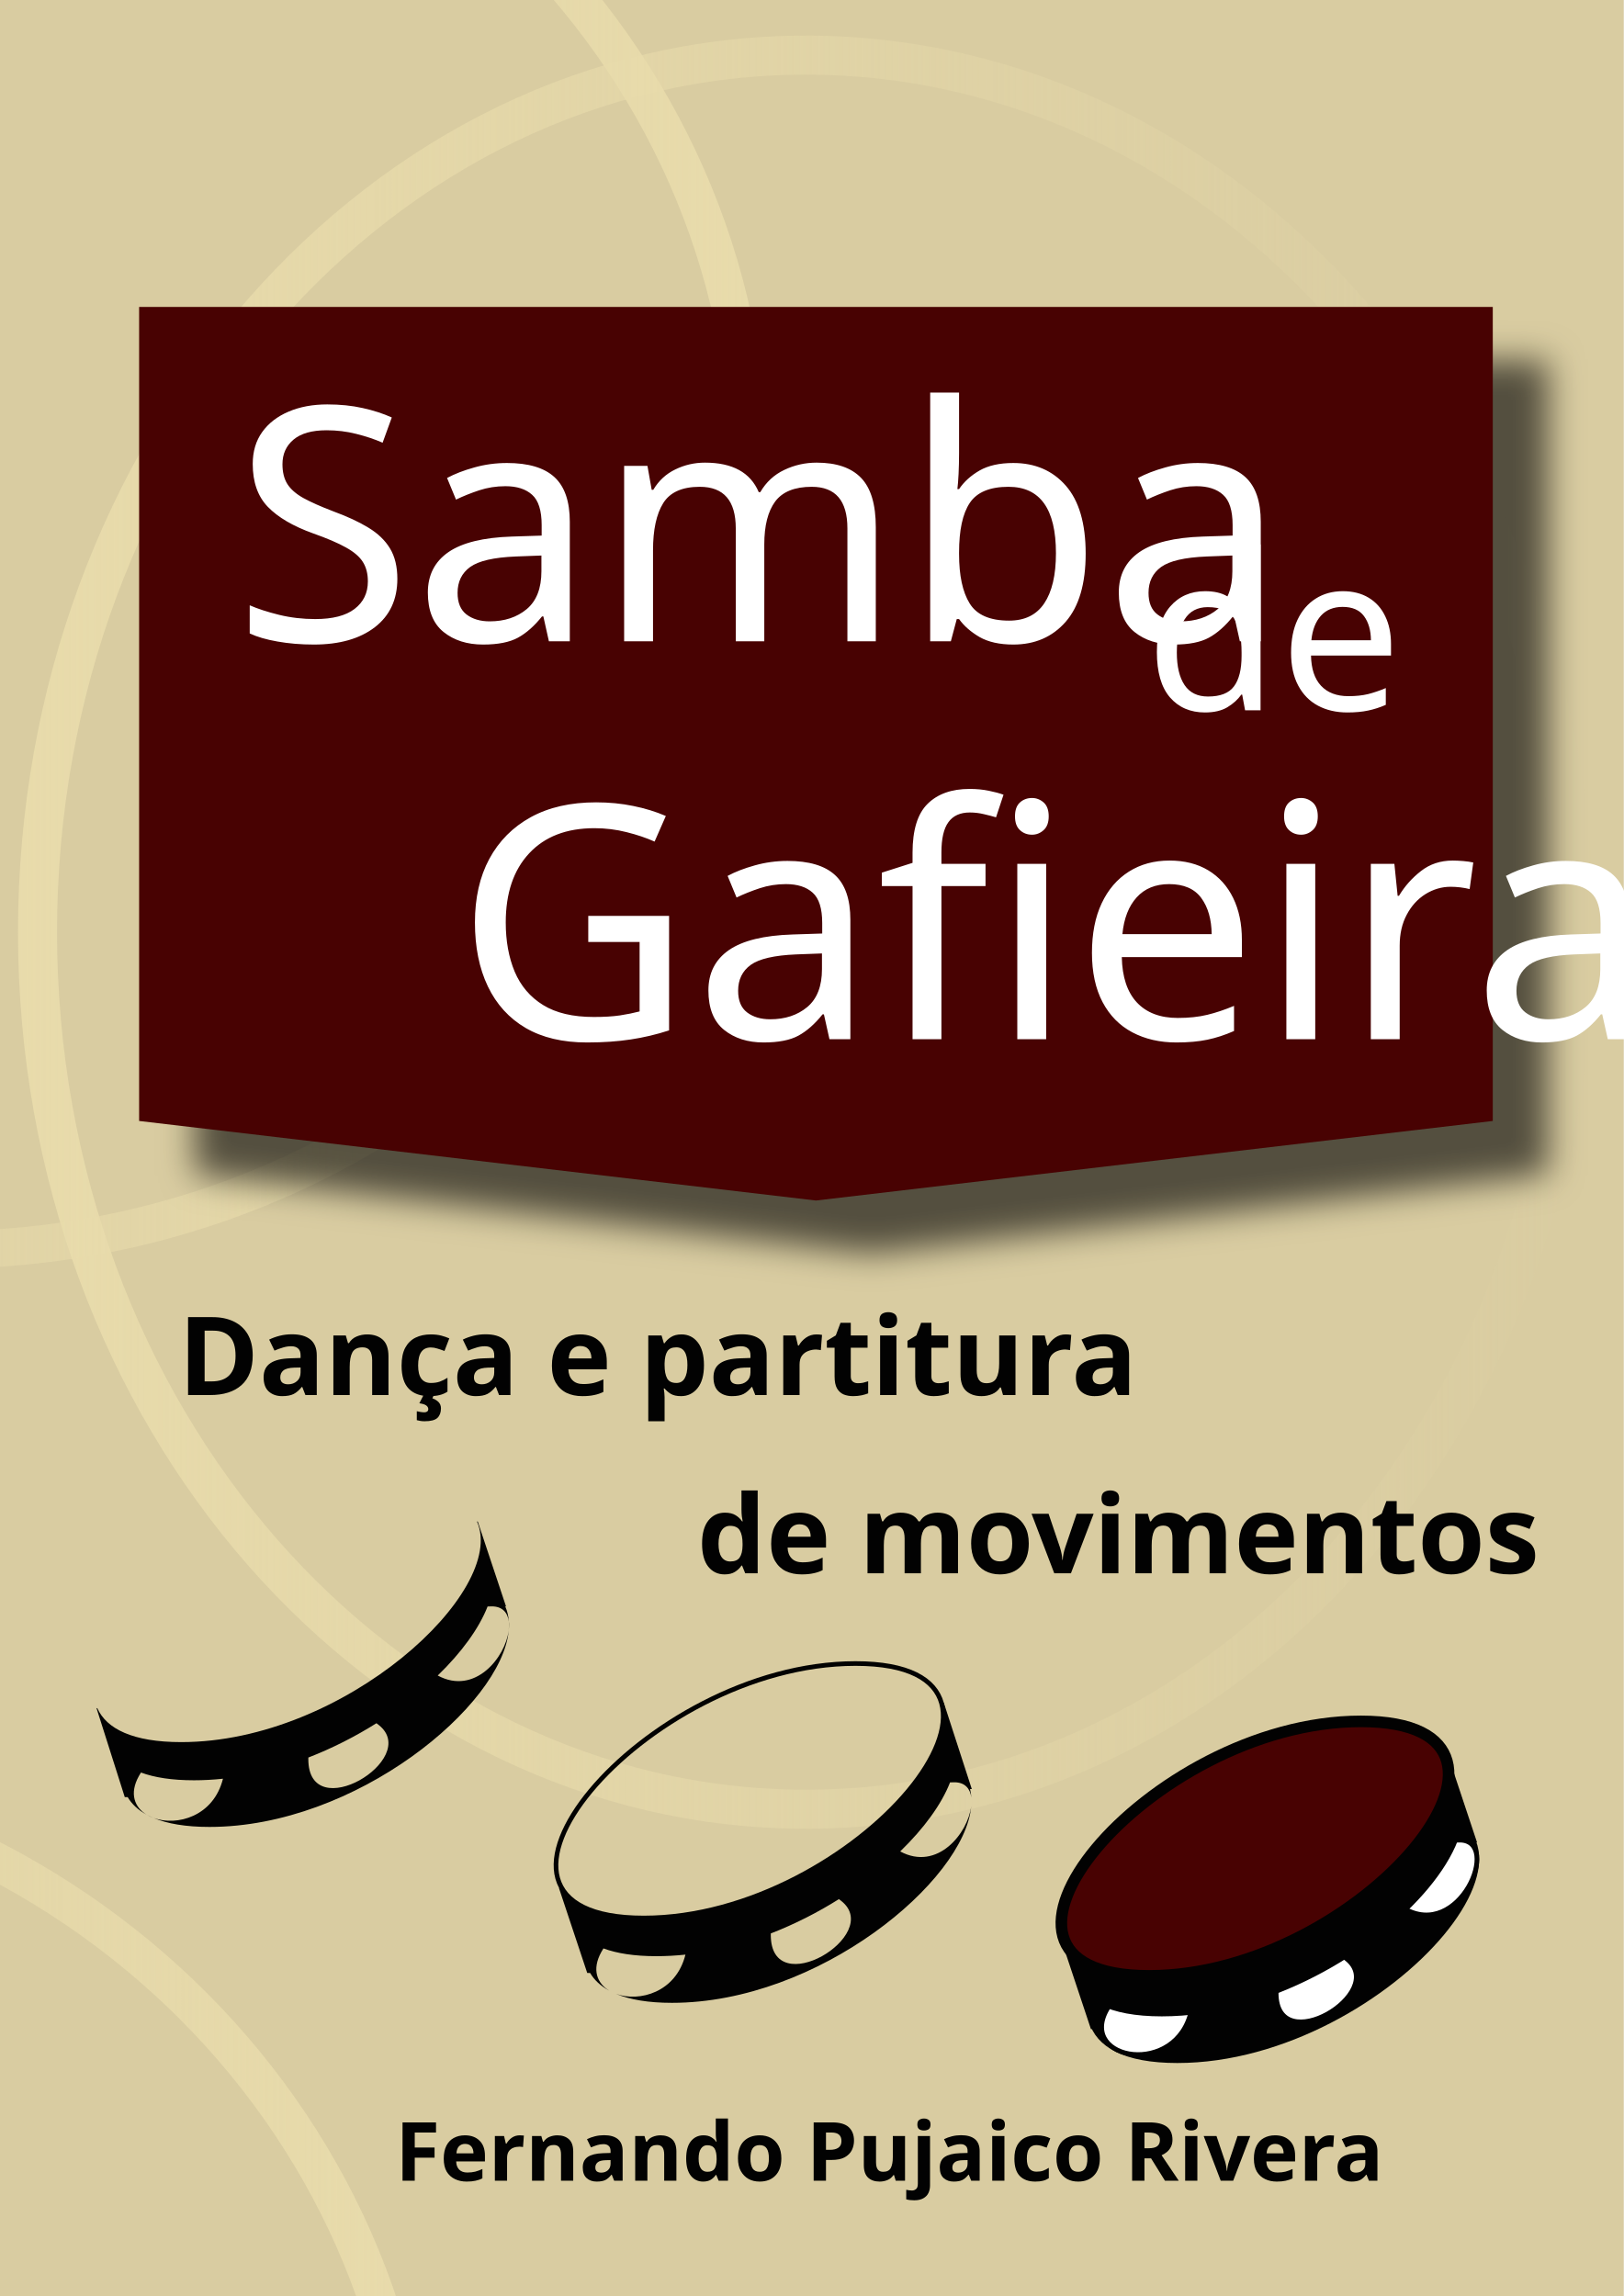
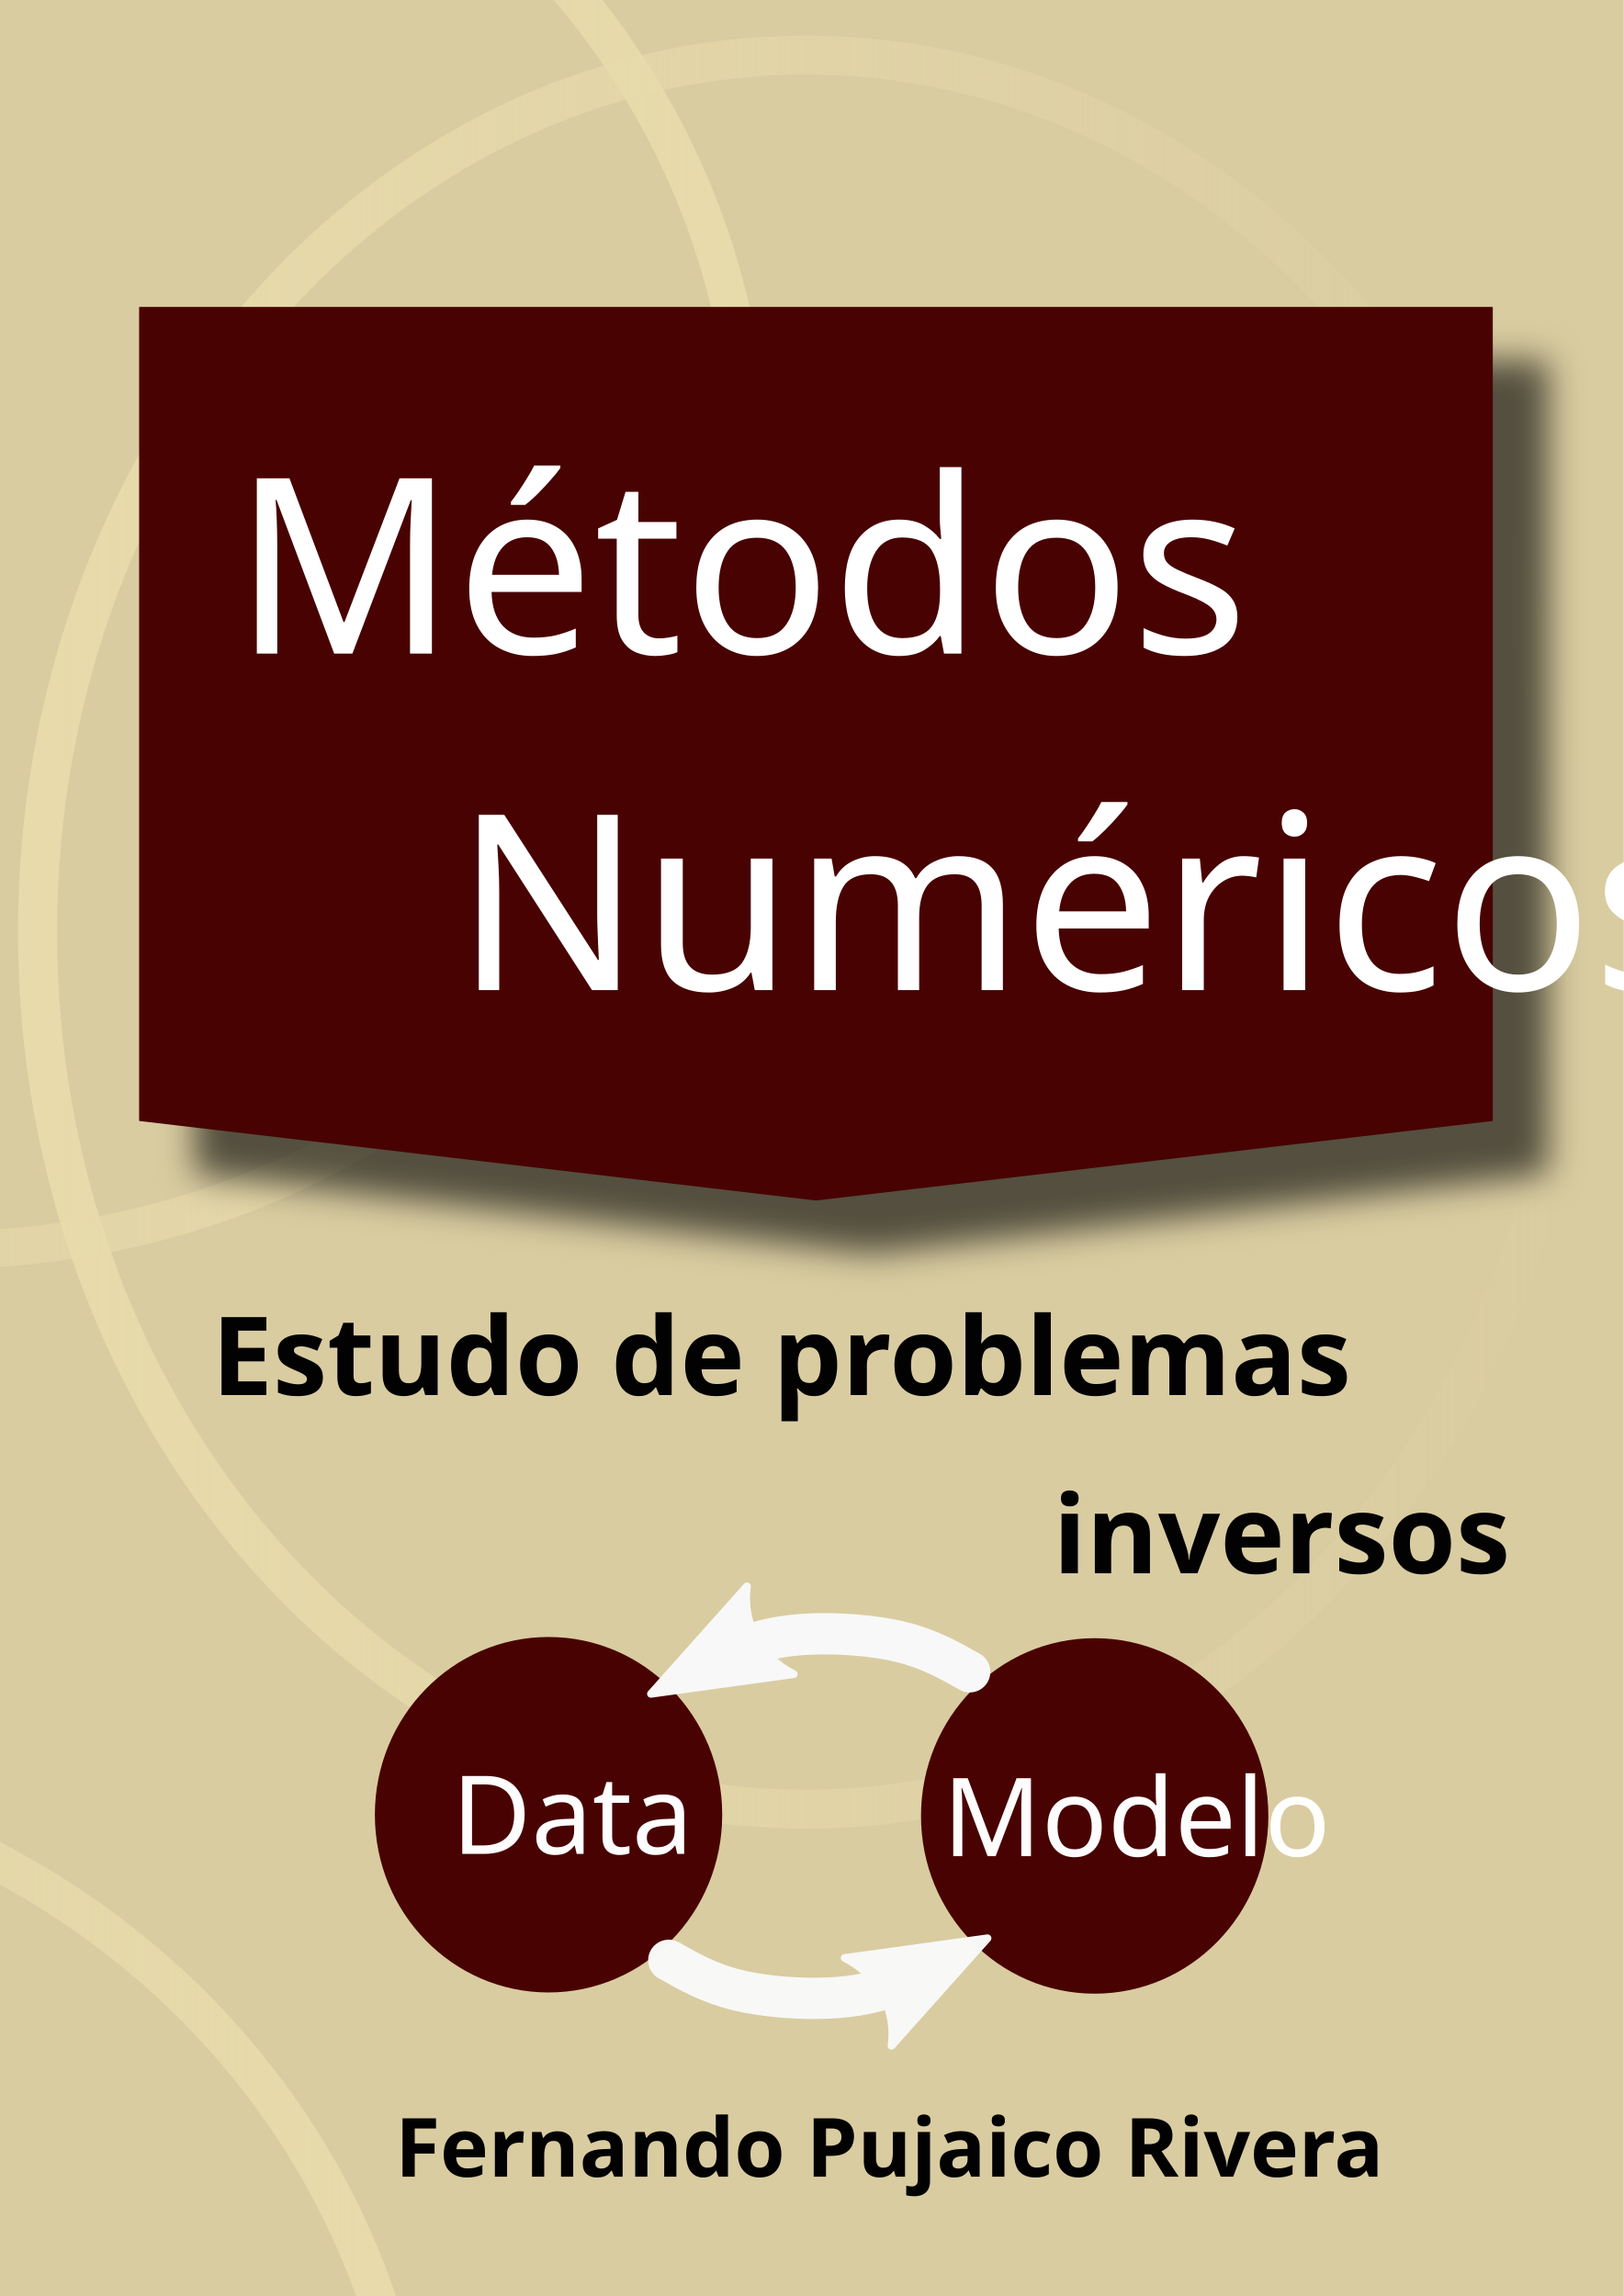
<svg xmlns="http://www.w3.org/2000/svg" xmlns:ns1="http://www.openswatchbook.org/uri/2009/osb" xmlns:xlink="http://www.w3.org/1999/xlink" width="210mm" height="297mm" viewBox="0 0 210 297" version="1.1" id="svg8" enable-background="new">
  <defs id="defs2">
+     <marker orient="auto" refY="0.0" refX="0.0" id="Arrow2Send" style="overflow:visible;">
+       <path id="path1106" style="fill-rule:evenodd;stroke-width:0.625;stroke-linejoin:round;stroke:#f8f8f8;stroke-opacity:1;fill:#f8f8f8;fill-opacity:1" d="M 8.719,4.034 L -2.207,0.016 L 8.719,-4.002 C 6.973,-1.63 6.983,1.616 8.719,4.034 z " transform="scale(0.3) rotate(180) translate(-2.3,0)" />
+     </marker>
+     <marker orient="auto" refY="0.0" refX="0.0" id="Arrow1Send" style="overflow:visible;">
+       <path id="path1088" d="M 0.0,0.0 L 5.0,-5.0 L -12.5,0.0 L 5.0,5.0 L 0.0,0.0 z " style="fill-rule:evenodd;stroke:#f8f8f8;stroke-width:1pt;stroke-opacity:1;fill:#f8f8f8;fill-opacity:1" transform="scale(0.2) rotate(180) translate(6,0)" />
+     </marker>
+     <marker orient="auto" refY="0.0" refX="0.0" id="Arrow1Mend" style="overflow:visible;">
+       <path id="path1082" d="M 0.0,0.0 L 5.0,-5.0 L -12.5,0.0 L 5.0,5.0 L 0.0,0.0 z " style="fill-rule:evenodd;stroke:#000000;stroke-width:1pt;stroke-opacity:1;fill:#000000;fill-opacity:1" transform="scale(0.4) rotate(180) translate(10,0)" />
+     </marker>
    <linearGradient id="linearGradient6270">
      <stop style="stop-color:#e8dbaa;stop-opacity:1;" offset="0" id="stop6266" />
      <stop style="stop-color:#e8dbaa;stop-opacity:0;" offset="1" id="stop6268" />
    </linearGradient>
    <linearGradient id="linearGradient6138" ns1:paint="solid">
      <stop style="stop-color:#ded5b4;stop-opacity:1;" offset="0" id="stop6136" />
    </linearGradient>
    <marker orient="auto" refY="0.0" refX="0.0" id="Arrow1Lstart" style="overflow:visible">
      <path id="path4866" d="M 0.0,0.0 L 5.0,-5.0 L -12.5,0.0 L 5.0,5.0 L 0.0,0.0 z " style="fill-rule:evenodd;stroke:#000000;stroke-width:1.0pt" transform="scale(0.8) translate(12.5,0)" />
    </marker>
    <filter style="color-interpolation-filters:sRGB" id="filter5575" x="-0.03" width="1.06" y="-0.045" height="1.091">
      <feGaussianBlur stdDeviation="2.18" id="feGaussianBlur5577" />
    </filter>
    <linearGradient xlink:href="#linearGradient6270" id="linearGradient6272" x1="4.548" y1="121.137" x2="208.359" y2="121.137" gradientUnits="userSpaceOnUse" gradientTransform="matrix(1.000362,0,0,0.9717914,-2.257894,2.862251)" />
    <linearGradient gradientTransform="matrix(1.051442,0,0,0.856884,-104.4461,-42.15761)" xlink:href="#linearGradient6270" id="linearGradient6272-8" x1="4.548" y1="121.137" x2="208.359" y2="121.137" gradientUnits="userSpaceOnUse" />
    <linearGradient gradientTransform="matrix(1.051442,0,0,0.856884,-61.43832,224.8264)" xlink:href="#linearGradient6270" id="linearGradient6272-8-7" x1="4.548" y1="121.137" x2="208.359" y2="121.137" gradientUnits="userSpaceOnUse" />
+     <marker orient="auto" refY="0" refX="0" id="Arrow2Send-6" style="overflow:visible">
+       <path id="path1106-3" style="fill:#f8f8f8;fill-opacity:1;fill-rule:evenodd;stroke:#f8f8f8;stroke-width:0.625;stroke-linejoin:round;stroke-opacity:1" d="M 8.719,4.034 -2.207,0.016 8.719,-4.002 c -1.745,2.372 -1.735,5.617 -6e-7,8.035 z" transform="matrix(-0.3,0,0,-0.3,0.69,0)" />
+     </marker>
  </defs>
  <g id="layer1" style="opacity:0.99">
    <rect style="opacity:1;fill:#d9cca0;fill-opacity:1;fill-rule:nonzero;stroke:none;stroke-width:0;stroke-linecap:round;stroke-linejoin:miter;stroke-miterlimit:4;stroke-dasharray:none;stroke-dashoffset:0;stroke-opacity:1;paint-order:fill markers stroke" id="rect4583" width="210" height="297" x="5.0089659e-07" y="4.7683704e-07" />
    <ellipse style="opacity:1;fill:none;fill-opacity:1;fill-rule:evenodd;stroke:url(#linearGradient6272);stroke-width:5.05;stroke-linecap:round;stroke-linejoin:round;stroke-miterlimit:4;stroke-dasharray:none;stroke-dashoffset:20;stroke-opacity:1" id="path4674" cx="104.234" cy="120.582" rx="99.38" ry="113.45" />
    <ellipse style="opacity:1;fill:none;fill-opacity:1;fill-rule:evenodd;stroke:url(#linearGradient6272-8);stroke-width:4.862;stroke-linecap:round;stroke-linejoin:round;stroke-miterlimit:4;stroke-dasharray:none;stroke-dashoffset:20;stroke-opacity:1" id="path4674-0" cx="7.484" cy="61.642" rx="104.455" ry="100.036" transform="scale(-1,1)" />
    <path style="opacity:0.62;fill:#000000;fill-opacity:1;fill-rule:nonzero;stroke:#000000;stroke-width:0;stroke-linecap:round;stroke-linejoin:miter;stroke-miterlimit:4;stroke-dasharray:none;stroke-dashoffset:0;stroke-opacity:1;paint-order:fill markers stroke;filter:url(#filter5575)" d="m 25.175,46.588 v 105.299 0.005 h 0.037 l 87.499,10.287 87.502,-10.287 h 0.037 v -0.005 -105.299 z" id="rect4583-7-1" />
    <path style="opacity:1;fill:#470000;fill-opacity:1;fill-rule:nonzero;stroke:#1e5700;stroke-width:0;stroke-linecap:round;stroke-linejoin:round;stroke-miterlimit:4;stroke-dasharray:none;stroke-dashoffset:0;stroke-opacity:1;paint-order:fill markers stroke" d="m 17.992,39.704 v 105.299 0.005 h 0.037 l 87.499,10.287 87.502,-10.287 h 0.037 v -0.005 -105.299 z" id="rect4583-7" />
-     <g id="g5589" transform="translate(-1.058333,-21.16667)">
-       <text id="text4602" y="155.592" x="59.905" style="font-style:normal;font-variant:normal;font-weight:normal;font-stretch:normal;font-size:42.333px;line-height:125%;font-family:'Ubuntu Condensed';-inkscape-font-specification:'Ubuntu Condensed, Normal';font-variant-ligatures:normal;font-variant-caps:normal;font-variant-numeric:normal;font-feature-settings:normal;text-align:start;letter-spacing:0px;word-spacing:0px;writing-mode:lr-tb;text-anchor:start;fill:#ffffff;fill-opacity:1;stroke:none;stroke-width:0.265px;stroke-linecap:butt;stroke-linejoin:miter;stroke-opacity:1" xml:space="preserve">
-         <tspan y="155.592" x="59.905" id="tspan5222">Gafieira</tspan>
-       </text>
-       <text id="text4602-6" y="104.121" x="31.198" style="font-style:normal;font-variant:normal;font-weight:normal;font-stretch:normal;font-size:42.333px;line-height:125%;font-family:'Ubuntu Condensed';-inkscape-font-specification:'Ubuntu Condensed, Normal';font-variant-ligatures:normal;font-variant-caps:normal;font-variant-numeric:normal;font-feature-settings:normal;text-align:start;letter-spacing:0px;word-spacing:0px;writing-mode:lr-tb;text-anchor:start;fill:#ffffff;fill-opacity:1;stroke:none;stroke-width:0.265px;stroke-linecap:butt;stroke-linejoin:miter;stroke-opacity:1" xml:space="preserve">
-         <tspan y="104.121" x="31.198" id="tspan5220">Samba</tspan>
-       </text>
-       <text id="text4602-4-7" y="113.047" x="149.138" style="font-style:normal;font-variant:normal;font-weight:normal;font-stretch:normal;font-size:28.222px;line-height:125%;font-family:'Ubuntu Condensed';-inkscape-font-specification:'Ubuntu Condensed, Normal';font-variant-ligatures:normal;font-variant-caps:normal;font-variant-numeric:normal;font-feature-settings:normal;text-align:start;letter-spacing:0px;word-spacing:0px;writing-mode:lr-tb;text-anchor:start;fill:#ffffff;fill-opacity:1;stroke:none;stroke-width:0.265px;stroke-linecap:butt;stroke-linejoin:miter;stroke-opacity:1" xml:space="preserve">
-         <tspan y="113.047" x="149.138" id="tspan5242">de</tspan>
-       </text>
-     </g>
-     <text xml:space="preserve" style="font-style:normal;font-variant:normal;font-weight:bold;font-stretch:normal;font-size:10.583px;line-height:125%;font-family:Comfortaa;-inkscape-font-specification:'Comfortaa, Bold';font-variant-ligatures:normal;font-variant-caps:normal;font-variant-numeric:normal;font-feature-settings:normal;text-align:start;letter-spacing:0px;word-spacing:0px;writing-mode:lr-tb;text-anchor:start;fill:#000000;fill-opacity:1;stroke:none;stroke-width:0.265px;stroke-linecap:butt;stroke-linejoin:miter;stroke-opacity:1" x="51.109" y="282.092" id="text4602-4-74">
-       <tspan id="tspan5609" x="51.109" y="282.092">Fernando Pujaico Rivera</tspan>
+     <text xml:space="preserve" style="font-style:normal;font-variant:normal;font-weight:normal;font-stretch:normal;font-size:31.75px;line-height:125%;font-family:'Ubuntu Condensed';-inkscape-font-specification:'Ubuntu Condensed, Normal';font-variant-ligatures:normal;font-variant-caps:normal;font-variant-numeric:normal;font-feature-settings:normal;text-align:start;letter-spacing:0px;word-spacing:0px;writing-mode:lr-tb;text-anchor:start;fill:#ffffff;fill-opacity:1;stroke:none;stroke-width:0.265px;stroke-linecap:butt;stroke-linejoin:miter;stroke-opacity:1" x="58.847" y="128.075" id="text4602">
+       <tspan y="128.075" x="58.847" id="tspan873">Numéricos</tspan>
    </text>
-     <text xml:space="preserve" style="font-style:normal;font-variant:normal;font-weight:bold;font-stretch:normal;font-size:14.111px;line-height:125%;font-family:'Brannboll Fet';-inkscape-font-specification:'Brannboll Fet, Bold';font-variant-ligatures:normal;font-variant-caps:normal;font-variant-numeric:normal;font-feature-settings:normal;text-align:start;letter-spacing:0px;word-spacing:0px;writing-mode:lr-tb;text-anchor:start;fill:#000000;fill-opacity:1;stroke:none;stroke-width:0.265px;stroke-linecap:butt;stroke-linejoin:miter;stroke-opacity:1" x="23.06" y="180.455" id="text4602-4-77">
-       <tspan id="tspan5654-2" x="23.06" y="180.455">Dança e partitura</tspan>
+     <text xml:space="preserve" style="font-style:normal;font-variant:normal;font-weight:normal;font-stretch:normal;font-size:31.75px;line-height:125%;font-family:'Ubuntu Condensed';-inkscape-font-specification:'Ubuntu Condensed, Normal';font-variant-ligatures:normal;font-variant-caps:normal;font-variant-numeric:normal;font-feature-settings:normal;text-align:start;letter-spacing:0px;word-spacing:0px;writing-mode:lr-tb;text-anchor:start;fill:#ffffff;fill-opacity:1;stroke:none;stroke-width:0.265px;stroke-linecap:butt;stroke-linejoin:miter;stroke-opacity:1" x="30.14" y="84.542" id="text4602-6">
+       <tspan y="84.542" x="30.14" id="tspan875">Métodos</tspan>
    </text>
-     <text xml:space="preserve" style="font-style:normal;font-variant:normal;font-weight:bold;font-stretch:normal;font-size:14.111px;line-height:125%;font-family:'Brannboll Fet';-inkscape-font-specification:'Brannboll Fet, Bold';font-variant-ligatures:normal;font-variant-caps:normal;font-variant-numeric:normal;font-feature-settings:normal;text-align:start;letter-spacing:0px;word-spacing:0px;writing-mode:lr-tb;text-anchor:start;fill:#000000;fill-opacity:1;stroke:none;stroke-width:0.265px;stroke-linecap:butt;stroke-linejoin:miter;stroke-opacity:1" x="90.166" y="203.514" id="text4602-4-77-3">
-       <tspan id="tspan5722" x="90.166" y="203.514">de movimentos</tspan>
+     <text xml:space="preserve" style="font-style:normal;font-variant:normal;font-weight:bold;font-stretch:normal;font-size:10.583px;line-height:125%;font-family:Comfortaa;-inkscape-font-specification:'Comfortaa, Bold';font-variant-ligatures:normal;font-variant-caps:normal;font-variant-numeric:normal;font-feature-settings:normal;text-align:start;letter-spacing:0px;word-spacing:0px;writing-mode:lr-tb;text-anchor:start;fill:#000000;fill-opacity:1;stroke:none;stroke-width:0.265px;stroke-linecap:butt;stroke-linejoin:miter;stroke-opacity:1" x="51.109" y="281.563" id="text4602-4-74">
+       <tspan id="tspan5609" x="51.109" y="281.563">Fernando Pujaico Rivera</tspan>
    </text>
-     <path id="path6534" style="fill:#000000;fill-opacity:1;fill-rule:evenodd;stroke:none;stroke-width:0.007" d="m 179.661,233.643 c 27.393,0 0,32.919 -27.393,32.919 -27.393,0 0,-32.919 27.393,-32.919" />
-     <path id="path6536" style="fill:none;stroke:#000000;stroke-width:0.601;stroke-linecap:butt;stroke-linejoin:miter;stroke-miterlimit:10;stroke-dasharray:none;stroke-opacity:1" d="m 179.661,233.643 c 27.393,0 0,32.919 -27.393,32.919 -27.393,0 0,-32.919 27.393,-32.919" />
-     <path id="path6538" style="fill:#000000;fill-opacity:1;fill-rule:evenodd;stroke:none;stroke-width:0.007" d="m 181.487,227.059 h 5.479 l 3.652,10.973 h -5.479" />
-     <path id="path6540" style="fill:none;stroke:#000000;stroke-width:0.601;stroke-linecap:butt;stroke-linejoin:miter;stroke-miterlimit:10;stroke-dasharray:none;stroke-opacity:1" d="m 181.487,227.059 h 5.479 l 3.652,10.973 h -5.479 z" />
-     <path id="path6542" style="fill:#000000;fill-opacity:1;fill-rule:evenodd;stroke:none;stroke-width:0.007" d="m 137.658,251.2 h 5.479 l 3.652,10.973 h -5.479" />
-     <path id="path6544" style="fill:none;stroke:#000000;stroke-width:0.601;stroke-linecap:butt;stroke-linejoin:miter;stroke-miterlimit:10;stroke-dasharray:none;stroke-opacity:1" d="m 137.658,251.2 h 5.479 l 3.652,10.973 h -5.479 z" />
-     <path id="path6546" style="fill:#000000;fill-opacity:1;fill-rule:evenodd;stroke:none;stroke-width:0.007" d="m 176.008,222.67 c 27.393,0 0,32.919 -27.393,32.919 -27.393,0 0,-32.919 27.393,-32.919" />
-     <path id="path6548" style="fill:none;stroke:#ffffff;stroke-width:0.601;stroke-linecap:butt;stroke-linejoin:miter;stroke-miterlimit:10;stroke-dasharray:none;stroke-opacity:1" d="m 176.008,222.67 c 27.393,0 0,32.919 -27.393,32.919 -27.393,0 0,-32.919 27.393,-32.919" />
-     <path id="path6550" style="fill:#ffffff;fill-opacity:1;fill-rule:evenodd;stroke:none;stroke-width:0.007" d="m 174.182,253.395 c 5.479,4.389 -9.131,13.168 -9.131,4.389 0,-8.778 3.652,-8.778 9.131,-4.389" />
-     <path id="path6552" style="fill:none;stroke:#000000;stroke-width:0.601;stroke-linecap:butt;stroke-linejoin:miter;stroke-miterlimit:10;stroke-dasharray:none;stroke-opacity:1" d="m 174.182,253.395 c 5.479,4.389 -9.131,13.168 -9.131,4.389 0,-8.778 3.652,-8.778 9.131,-4.389" />
-     <path id="path6554" style="fill:#ffffff;fill-opacity:1;fill-rule:evenodd;stroke:none;stroke-width:0.007" d="m 188.792,238.032 c 5.479,0 0,13.168 -7.305,8.778 -7.305,-4.389 1.826,-8.778 7.305,-8.778" />
-     <path id="path6556" style="fill:none;stroke:#000000;stroke-width:0.601;stroke-linecap:butt;stroke-linejoin:miter;stroke-miterlimit:10;stroke-dasharray:none;stroke-opacity:1" d="m 188.792,238.032 c 5.479,0 0,13.168 -7.305,8.778 -7.305,-4.389 1.826,-8.778 7.305,-8.778" />
-     <path id="path6558" style="fill:#ffffff;fill-opacity:1;fill-rule:evenodd;stroke:none;stroke-width:0.007" d="m 154.094,259.979 c -1.826,8.778 -14.61,6.584 -10.957,0 3.652,-6.584 12.784,-8.778 10.957,0" />
-     <path id="path6560" style="fill:none;stroke:#000000;stroke-width:0.601;stroke-linecap:butt;stroke-linejoin:miter;stroke-miterlimit:10;stroke-dasharray:none;stroke-opacity:1" d="m 154.094,259.979 c -1.826,8.778 -14.61,6.584 -10.957,0 3.652,-6.584 12.784,-8.778 10.957,0" />
-     <path id="path6562" style="fill:#000000;fill-opacity:1;fill-rule:evenodd;stroke:none;stroke-width:0.007" d="m 177.652,227.608 c 27.393,0 0,32.919 -27.393,32.919 -27.393,0 0,-32.919 27.393,-32.919" />
-     <path id="path6564" style="fill:none;stroke:#000000;stroke-width:0.601;stroke-linecap:butt;stroke-linejoin:miter;stroke-miterlimit:10;stroke-dasharray:none;stroke-opacity:1" d="m 177.652,227.608 c 27.393,0 0,32.919 -27.393,32.919 -27.393,0 0,-32.919 27.393,-32.919" />
-     <path id="path6566" style="fill:#470000;fill-opacity:1;fill-rule:evenodd;stroke:none;stroke-width:0.007" d="m 176.008,222.67 c 27.393,0 0,32.919 -27.393,32.919 -27.393,0 0,-32.919 27.393,-32.919" />
-     <path id="path6568" style="fill:none;stroke:#000000;stroke-width:1.5;stroke-linecap:butt;stroke-linejoin:miter;stroke-miterlimit:10;stroke-dasharray:none;stroke-opacity:1" d="m 176.008,222.67 c 27.393,0 0,32.919 -27.393,32.919 -27.393,0 0,-32.919 27.393,-32.919" />
-     <g id="g6951" transform="translate(7.483547,-4.569904)">
-       <path id="path6534-6" transform="scale(0.2645833)" d="m 204.877,761.164 c 15.073,33.874 -64.743,107.828 -144.566,107.828 -23.709,0 -36.553,-6.527 -41.031,-16.588 h -0.383 l 13.805,43.473 h 1.416 c 1.999,3.398 5.083,6.319 9.348,8.641 -5.922,-3.584 -8.682,-10.245 -3.861,-18.936 0.325,-0.586 0.672,-1.153 1.02,-1.721 6.533,2.433 15.081,3.793 25.898,3.793 4.735,0 9.47,-0.265 14.186,-0.762 -4.614,18.497 -22.532,23.306 -33.906,19.201 6.695,2.788 15.686,4.371 27.314,4.371 71.556,0 143.092,-59.423 146.287,-96.135 -1.637,13.286 -16.548,31.912 -34.717,22.113 11.629,-11.268 20.186,-23.03 24.371,-33.75 0.714,-0.038 1.417,-0.057 2.104,-0.057 5.158,0 7.745,3.088 8.297,7.469 -0.175,-2.65 -0.746,-5.156 -1.775,-7.469 h 0.381 L 205.258,761.164 Z m 15.58,48.941 c 0.09,1.37 0.071,2.779 -0.055,4.225 0.183,-1.489 0.219,-2.918 0.055,-4.225 z M 46.801,906.094 c -1.179,-0.491 -2.3,-1.012 -3.336,-1.576 1.025,0.62 2.144,1.146 3.336,1.576 z M 155.729,859.76 c 0.406,0.316 0.801,0.608 1.213,0.938 20.707,16.589 -34.51,49.768 -34.51,16.59 0,-0.261 0.01,-0.497 0.012,-0.754 11.793,-4.57 23.01,-10.311 33.285,-16.773 z" style="display:inline;fill:#000000;fill-opacity:1;fill-rule:evenodd;stroke:none;stroke-width:0.027" />
-     </g>
+     <text xml:space="preserve" style="font-style:normal;font-variant:normal;font-weight:bold;font-stretch:normal;font-size:14.111px;line-height:125%;font-family:Comfortaa;-inkscape-font-specification:'Comfortaa, Bold';font-variant-ligatures:normal;font-variant-caps:normal;font-variant-numeric:normal;font-feature-settings:normal;text-align:start;letter-spacing:0px;word-spacing:0px;writing-mode:lr;text-anchor:start;fill:#000000;fill-opacity:1;stroke:none;stroke-width:0.265px;stroke-linecap:butt;stroke-linejoin:miter;stroke-opacity:1;" x="22.001" y="180.455" id="text4602-4-77">
+       <tspan id="tspan881" x="22.001" y="180.455" style="line-height:155.8%;-inkscape-font-specification:'Comfortaa, Bold';font-family:Comfortaa;font-weight:bold;font-style:normal;font-stretch:normal;font-variant:normal;font-size:14.111px;text-anchor:start;text-align:start;writing-mode:lr;font-variant-ligatures:normal;font-variant-caps:normal;font-variant-numeric:normal;font-feature-settings:normal;" dx="5.39">Estudo de problemas</tspan>
+     </text>
+     <text xml:space="preserve" style="font-style:normal;font-variant:normal;font-weight:bold;font-stretch:normal;font-size:14.111px;line-height:125%;font-family:Comfortaa;-inkscape-font-specification:'Comfortaa, Bold';font-variant-ligatures:normal;font-variant-caps:normal;font-variant-numeric:normal;font-feature-settings:normal;text-align:start;letter-spacing:0px;word-spacing:0px;writing-mode:lr;text-anchor:start;fill:#000000;fill-opacity:1;stroke:none;stroke-width:0.265px;stroke-linecap:butt;stroke-linejoin:miter;stroke-opacity:1;" x="136.203" y="203.514" id="text4602-4-77-3">
+       <tspan id="tspan883" x="136.203" y="203.514">inversos</tspan>
+     </text>
    <path id="path6536-1" style="display:none;fill:none;stroke:#000000;stroke-width:0.601;stroke-linecap:butt;stroke-linejoin:miter;stroke-miterlimit:10;stroke-dasharray:none;stroke-opacity:1" d="m 182.775,233.268 c 27.393,0 0,32.919 -27.393,32.919 -27.393,0 0,-32.919 27.393,-32.919" />
-     <g id="g4573" transform="translate(-68.47445,-7.109369)">
-       <path id="path6534-3" transform="scale(0.2645833)" d="m 719.01,859.447 c 9.994,34.938 -67.776,105.141 -145.547,105.141 -22.099,0 -34.757,-5.671 -40.002,-14.588 h -1.41 l 13.805,41.473 h 1.41 c 2.004,3.408 5.101,6.338 9.385,8.662 -5.945,-3.579 -8.723,-10.251 -3.893,-18.957 0.325,-0.586 0.672,-1.153 1.02,-1.721 6.533,2.432 15.082,3.795 25.898,3.795 4.734,0 9.469,-0.267 14.184,-0.764 -4.619,18.512 -22.563,23.315 -33.936,19.191 6.699,2.794 15.699,4.381 27.344,4.381 71.583,0 143.15,-59.469 146.295,-96.178 -1.61,13.289 -16.534,31.965 -34.723,22.156 11.629,-11.268 20.186,-23.03 24.371,-33.75 0.714,-0.036 1.416,-0.057 2.102,-0.057 5.163,0 7.75,3.093 8.299,7.48 -0.094,-1.433 -0.293,-2.828 -0.633,-4.168 h 0.861 l -13.654,-42.098 z m -50.127,95.908 c 0.406,0.316 0.801,0.608 1.213,0.938 20.707,16.589 -34.512,49.768 -34.512,16.59 0,-0.26 0.01,-0.496 0.012,-0.752 11.794,-4.57 23.011,-10.313 33.287,-16.775 z" style="display:inline;fill:#000000;fill-opacity:1;fill-rule:evenodd;stroke:none;stroke-width:0.027" />
-       <path d="m 179.122,222.295 c 27.393,0 0,32.919 -27.393,32.919 -27.393,0 0,-32.919 27.393,-32.919" style="display:inline;fill:none;stroke:#000000;stroke-width:0.601;stroke-linecap:butt;stroke-linejoin:miter;stroke-miterlimit:10;stroke-dasharray:none;stroke-opacity:1" id="path6568-0" />
-     </g>
    <ellipse style="opacity:1;fill:none;fill-opacity:1;fill-rule:evenodd;stroke:url(#linearGradient6272-8-7);stroke-width:4.862;stroke-linecap:round;stroke-linejoin:round;stroke-miterlimit:4;stroke-dasharray:none;stroke-dashoffset:20;stroke-opacity:1" id="path4674-0-0" cx="50.491" cy="328.626" rx="104.455" ry="100.036" transform="scale(-1,1)" />
+     <ellipse style="opacity:1;fill:#470000;fill-opacity:1;fill-rule:evenodd;stroke:#470000;stroke-width:0.829;stroke-linecap:round;stroke-linejoin:round;stroke-miterlimit:4;stroke-dasharray:none;stroke-dashoffset:0;stroke-opacity:1;paint-order:fill markers stroke" id="path885" cx="70.945" cy="234.745" rx="22.048" ry="22.577" />
+     <ellipse style="opacity:1;fill:#470000;fill-opacity:1;fill-rule:evenodd;stroke:#470000;stroke-width:0.829;stroke-linecap:round;stroke-linejoin:round;stroke-miterlimit:4;stroke-dasharray:none;stroke-dashoffset:0;stroke-opacity:1;paint-order:fill markers stroke" id="path885-7" cx="141.579" cy="234.9" rx="22.048" ry="22.577" />
+     <path style="fill:none;fill-opacity:1;fill-rule:evenodd;stroke:#f8f8f8;stroke-width:5.34;stroke-linecap:round;stroke-linejoin:miter;stroke-miterlimit:4;stroke-dasharray:none;stroke-dashoffset:0;stroke-opacity:1;marker-end:url(#Arrow2Send)" d="m 125.414,216.256 c -2.613,-1.482 -5.226,-2.964 -8.862,-3.854 -3.636,-0.89 -8.295,-1.189 -11.898,-1.022 -3.603,0.167 -6.15,0.798 -8.325,1.594 -2.175,0.796 -3.976,1.757 -5.778,2.717" id="path1069" />
+     <path style="opacity:0.99;fill:none;fill-opacity:1;fill-rule:evenodd;stroke:#f8f8f8;stroke-width:5.34;stroke-linecap:round;stroke-linejoin:miter;stroke-miterlimit:4;stroke-dasharray:none;stroke-dashoffset:0;stroke-opacity:1;marker-end:url(#Arrow2Send-6)" d="m 86.497,253.577 c 2.613,1.482 5.226,2.964 8.862,3.854 3.636,0.89 8.295,1.189 11.898,1.022 3.603,-0.167 6.15,-0.798 8.325,-1.594 2.175,-0.796 3.976,-1.757 5.778,-2.717" id="path1069-1" />
+     <text xml:space="preserve" style="font-style:normal;font-variant:normal;font-weight:normal;font-stretch:normal;font-size:14.111px;line-height:125%;font-family:'Ubuntu Condensed';-inkscape-font-specification:'Ubuntu Condensed, Normal';font-variant-ligatures:normal;font-variant-caps:normal;font-variant-numeric:normal;font-feature-settings:normal;text-align:start;letter-spacing:0px;word-spacing:0px;writing-mode:lr-tb;text-anchor:start;opacity:0.99;fill:#ffffff;fill-opacity:1;stroke:none;stroke-width:0.265px;stroke-linecap:butt;stroke-linejoin:miter;stroke-opacity:1" x="58.412" y="239.813" id="text4602-4-77-3-0">
+       <tspan id="tspan3797" x="58.412" y="239.813">Data</tspan>
+     </text>
+     <text xml:space="preserve" style="font-style:normal;font-variant:normal;font-weight:normal;font-stretch:normal;font-size:14.111px;line-height:125%;font-family:'Ubuntu Condensed';-inkscape-font-specification:'Ubuntu Condensed, Normal';font-variant-ligatures:normal;font-variant-caps:normal;font-variant-numeric:normal;font-feature-settings:normal;text-align:start;letter-spacing:0px;word-spacing:0px;writing-mode:lr-tb;text-anchor:start;opacity:0.99;fill:#ffffff;fill-opacity:1;stroke:none;stroke-width:0.265px;stroke-linecap:butt;stroke-linejoin:miter;stroke-opacity:1" x="121.915" y="240.1" id="text4602-4-77-3-0-4">
+       <tspan id="tspan3817" x="121.915" y="240.1">Modelo</tspan>
+     </text>
  </g>
</svg>
